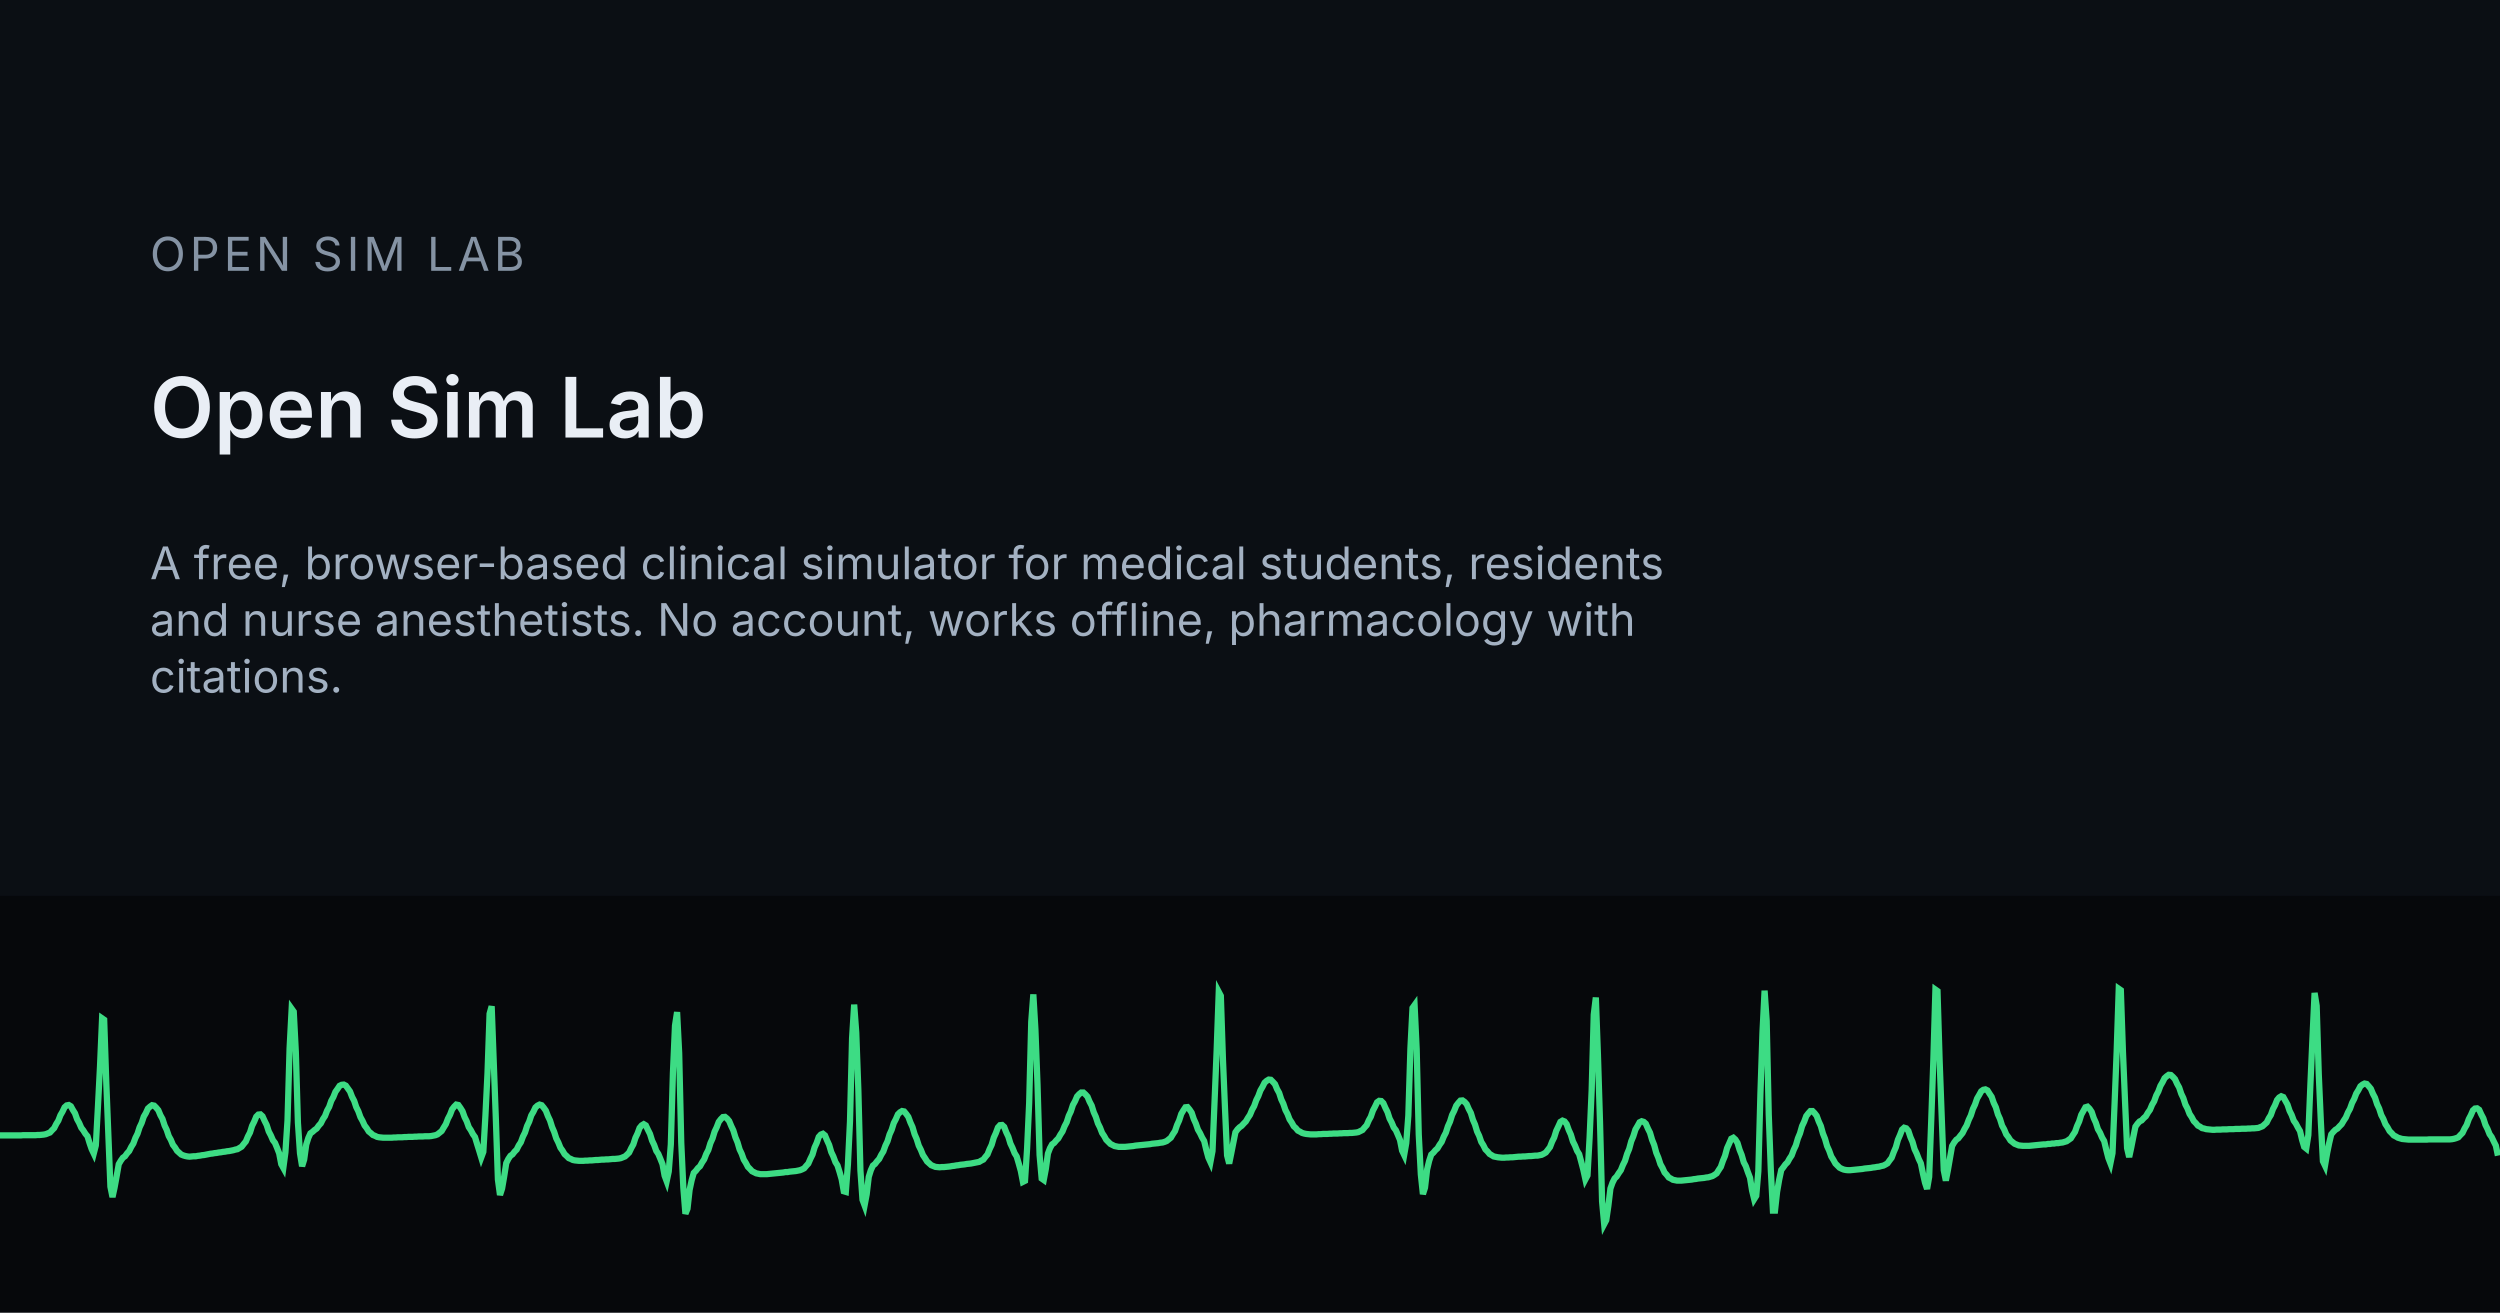
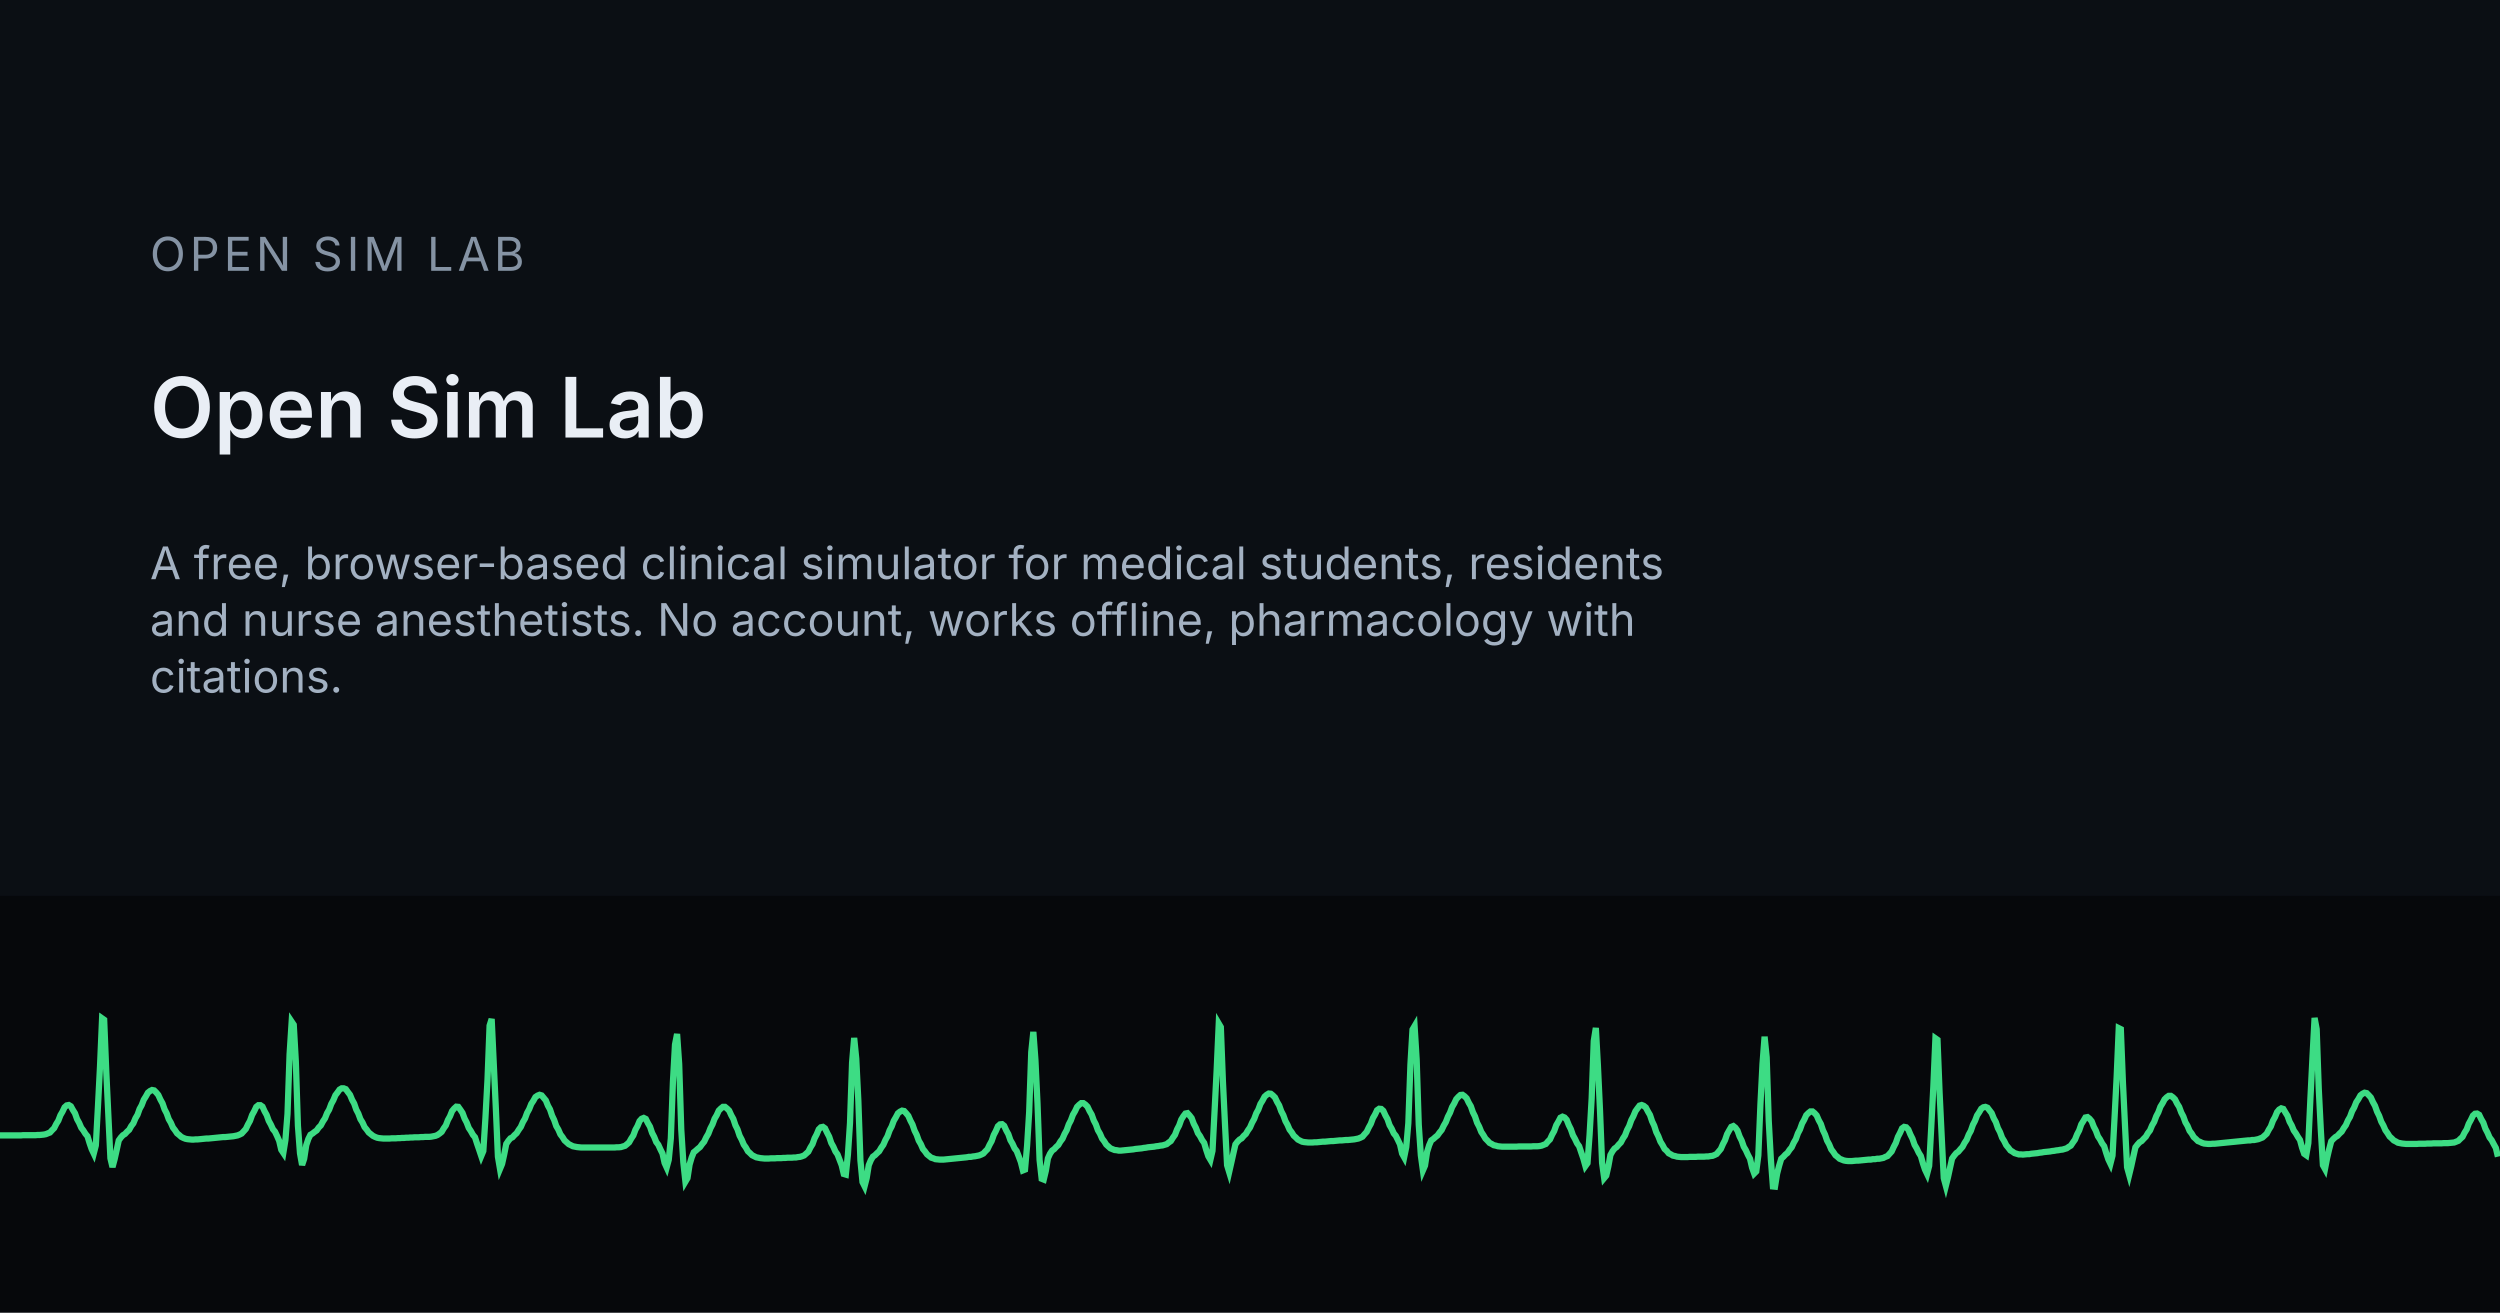
<svg xmlns="http://www.w3.org/2000/svg" width="1200" height="630" viewBox="0 0 1200 630">
  <rect width="1200" height="630" fill="#0B0F14" />
  <rect x="0" y="430" width="1200" height="200" fill="#06080B" />
  <g transform="translate(0 455)">
-     <path d="M0 90.0 L1 90.0 L2 90.0 L3 90.0 L4 90.0 L5 90.0 L6 90.0 L7 90.0 L8 90.0 L9 90.0 L10 90.0 L11 89.9 L12 89.9 L13 89.9 L14 89.9 L15 89.9 L16 89.9 L17 89.9 L18 89.8 L19 89.8 L20 89.7 L21 89.6 L22 89.4 L23 89.0 L24 88.6 L25 87.5 L26 86.5 L27 84.5 L28 82.9 L29 80.3 L30 78.6 L31 76.5 L32 75.6 L33 75.4 L34 76.0 L35 77.8 L36 79.4 L37 82.2 L38 84.0 L39 86.3 L40 87.6 L41 89.2 L42 90.4 L43 93.7 L44 96.6 L45 98.7 L46 94.8 L47 76.4 L48 57.0 L49 33.8 L50 34.5 L51 64.2 L52 89.5 L53 114.6 L54 119.6 L55 115.0 L56 109.5 L57 103.8 L58 102.1 L59 100.7 L60 100.0 L61 98.6 L62 97.5 L63 95.5 L64 93.9 L65 91.2 L66 89.2 L67 86.1 L68 84.0 L69 81.0 L70 79.3 L71 77.1 L72 76.2 L73 75.5 L74 75.7 L75 76.7 L76 77.9 L77 80.3 L78 82.1 L79 85.2 L80 87.3 L81 90.3 L82 92.1 L83 94.5 L84 95.8 L85 97.4 L86 98.3 L87 99.2 L88 99.6 L89 99.9 L90 100.1 L91 100.2 L92 100.1 L93 100.0 L94 100.0 L95 99.8 L96 99.7 L97 99.5 L98 99.4 L99 99.2 L100 99.0 L101 98.8 L102 98.7 L103 98.5 L104 98.4 L105 98.2 L106 98.1 L107 97.9 L108 97.8 L109 97.6 L110 97.5 L111 97.3 L112 97.1 L113 96.8 L114 96.6 L115 96.0 L116 95.4 L117 94.1 L118 92.9 L119 90.5 L120 88.6 L121 85.4 L122 83.4 L123 81.0 L124 80.0 L125 79.9 L126 80.8 L127 83.0 L128 85.0 L129 88.1 L130 90.0 L131 92.3 L132 93.6 L133 96.0 L134 98.6 L135 103.8 L136 105.6 L137 98.1 L138 82.9 L139 48.3 L140 29.2 L141 30.6 L142 50.0 L143 83.9 L144 98.6 L145 104.8 L146 101.6 L147 94.4 L148 91.2 L149 89.0 L150 88.3 L151 87.4 L152 86.7 L153 85.3 L154 84.2 L155 82.2 L156 80.7 L157 78.1 L158 76.3 L159 73.4 L160 71.6 L161 69.1 L162 67.7 L163 66.2 L164 65.7 L165 65.6 L166 66.1 L167 67.5 L168 68.9 L169 71.5 L170 73.4 L171 76.4 L172 78.4 L173 81.2 L174 83.0 L175 85.2 L176 86.5 L177 88.1 L178 88.9 L179 89.8 L180 90.2 L181 90.7 L182 90.9 L183 91.0 L184 91.1 L185 91.1 L186 91.1 L187 91.1 L188 91.1 L189 91.0 L190 91.0 L191 90.9 L192 90.9 L193 90.9 L194 90.8 L195 90.8 L196 90.7 L197 90.7 L198 90.7 L199 90.6 L200 90.6 L201 90.5 L202 90.5 L203 90.5 L204 90.4 L205 90.4 L206 90.4 L207 90.3 L208 90.1 L209 89.9 L210 89.5 L211 88.7 L212 87.9 L213 86.2 L214 84.6 L215 82.0 L216 80.1 L217 77.5 L218 76.2 L219 75.2 L220 75.4 L221 76.8 L222 78.4 L223 81.2 L224 83.2 L225 86.0 L226 87.5 L227 89.4 L228 90.8 L229 94.1 L230 97.3 L231 100.6 L232 97.9 L233 80.5 L234 60.2 L235 31.6 L236 28.0 L237 54.9 L238 81.9 L239 111.2 L240 118.6 L241 115.5 L242 109.7 L243 103.3 L244 101.3 L245 99.8 L246 99.1 L247 97.8 L248 96.8 L249 94.8 L250 93.3 L251 90.6 L252 88.6 L253 85.5 L254 83.4 L255 80.4 L256 78.7 L257 76.6 L258 75.7 L259 75.2 L260 75.5 L261 76.7 L262 78.1 L263 80.7 L264 82.8 L265 86.0 L266 88.3 L267 91.4 L268 93.4 L269 95.9 L270 97.3 L271 99.0 L272 99.9 L273 100.9 L274 101.3 L275 101.8 L276 102.0 L277 102.1 L278 102.2 L279 102.2 L280 102.2 L281 102.1 L282 102.1 L283 102.0 L284 102.0 L285 101.9 L286 101.8 L287 101.8 L288 101.7 L289 101.6 L290 101.6 L291 101.5 L292 101.5 L293 101.4 L294 101.3 L295 101.3 L296 101.2 L297 101.1 L298 100.9 L299 100.5 L300 100.1 L301 99.2 L302 98.2 L303 96.1 L304 94.3 L305 91.2 L306 89.1 L307 86.4 L308 85.2 L309 84.6 L310 85.2 L311 87.3 L312 89.3 L313 92.5 L314 94.6 L315 97.4 L316 98.9 L317 101.3 L318 103.8 L319 109.3 L320 112.0 L321 107.3 L322 94.3 L323 60.0 L324 37.3 L325 30.8 L326 50.5 L327 93.5 L328 115.1 L329 127.6 L330 125.2 L331 116.2 L332 111.5 L333 108.0 L334 107.0 L335 105.7 L336 104.8 L337 103.0 L338 101.5 L339 98.9 L340 97.0 L341 93.7 L342 91.5 L343 88.2 L344 86.1 L345 83.5 L346 82.2 L347 81.2 L348 81.1 L349 81.9 L350 83.1 L351 85.5 L352 87.6 L353 90.9 L354 93.3 L355 96.7 L356 98.8 L357 101.6 L358 103.2 L359 105.1 L360 106.1 L361 107.2 L362 107.7 L363 108.2 L364 108.4 L365 108.6 L366 108.6 L367 108.6 L368 108.6 L369 108.5 L370 108.4 L371 108.3 L372 108.2 L373 108.1 L374 108.0 L375 107.9 L376 107.8 L377 107.6 L378 107.6 L379 107.4 L380 107.3 L381 107.2 L382 107.1 L383 106.9 L384 106.7 L385 106.3 L386 105.8 L387 104.6 L388 103.5 L389 101.2 L390 99.2 L391 95.8 L392 93.6 L393 90.7 L394 89.6 L395 89.2 L396 90.0 L397 92.4 L398 94.6 L399 98.0 L400 100.1 L401 102.8 L402 104.4 L403 107.6 L404 111.1 L405 116.8 L406 117.1 L407 103.9 L408 83.2 L409 43.3 L410 27.2 L411 40.7 L412 68.0 L413 106.8 L414 120.9 L415 123.6 L416 118.3 L417 109.9 L418 106.7 L419 104.5 L420 103.7 L421 102.4 L422 101.3 L423 99.3 L424 97.7 L425 94.9 L426 92.8 L427 89.5 L428 87.3 L429 84.1 L430 82.2 L431 79.9 L432 78.9 L433 78.3 L434 78.5 L435 79.7 L436 81.1 L437 83.8 L438 86.0 L439 89.4 L440 91.7 L441 94.9 L442 96.9 L443 99.4 L444 100.9 L445 102.5 L446 103.4 L447 104.3 L448 104.7 L449 105.1 L450 105.2 L451 105.3 L452 105.2 L453 105.2 L454 105.1 L455 105.0 L456 104.9 L457 104.7 L458 104.6 L459 104.4 L460 104.3 L461 104.1 L462 104.0 L463 103.9 L464 103.7 L465 103.6 L466 103.5 L467 103.3 L468 103.1 L469 102.9 L470 102.7 L471 102.1 L472 101.6 L473 100.3 L474 99.1 L475 96.6 L476 94.5 L477 91.1 L478 88.9 L479 86.2 L480 85.1 L481 85.0 L482 85.9 L483 88.5 L484 90.6 L485 93.9 L486 96.0 L487 98.5 L488 100.1 L489 103.5 L490 107.1 L491 112.3 L492 111.8 L493 96.4 L494 74.4 L495 35.4 L496 22.3 L497 39.3 L498 65.4 L499 99.4 L500 110.7 L501 111.4 L502 106.1 L503 98.7 L504 96.1 L505 94.3 L506 93.6 L507 92.4 L508 91.4 L509 89.6 L510 88.1 L511 85.6 L512 83.7 L513 80.6 L514 78.5 L515 75.4 L516 73.6 L517 71.3 L518 70.2 L519 69.4 L520 69.4 L521 70.3 L522 71.4 L523 73.8 L524 75.7 L525 78.9 L526 81.1 L527 84.2 L528 86.2 L529 88.8 L530 90.3 L531 92.1 L532 93.1 L533 94.1 L534 94.6 L535 95.1 L536 95.3 L537 95.5 L538 95.5 L539 95.5 L540 95.5 L541 95.4 L542 95.3 L543 95.2 L544 95.1 L545 94.9 L546 94.8 L547 94.7 L548 94.6 L549 94.5 L550 94.4 L551 94.3 L552 94.2 L553 94.0 L554 93.9 L555 93.8 L556 93.7 L557 93.5 L558 93.4 L559 93.1 L560 92.7 L561 91.9 L562 91.1 L563 89.4 L564 87.9 L565 85.0 L566 82.8 L567 79.7 L568 78.0 L569 76.5 L570 76.4 L571 77.6 L572 79.1 L573 82.1 L574 84.3 L575 87.2 L576 88.9 L577 91.0 L578 92.7 L579 96.9 L580 100.6 L581 102.8 L582 97.5 L583 73.4 L584 49.0 L585 21.1 L586 23.0 L587 53.2 L588 77.1 L589 99.6 L590 103.5 L591 98.6 L592 93.5 L593 88.5 L594 87.1 L595 86.1 L596 85.4 L597 84.3 L598 83.3 L599 81.6 L600 80.1 L601 77.7 L602 75.9 L603 73.1 L604 71.1 L605 68.4 L606 66.7 L607 64.7 L608 63.8 L609 63.2 L610 63.3 L611 64.3 L612 65.4 L613 67.8 L614 69.6 L615 72.7 L616 74.8 L617 77.8 L618 79.7 L619 82.3 L620 83.8 L621 85.6 L622 86.5 L623 87.7 L624 88.2 L625 88.8 L626 89.1 L627 89.3 L628 89.4 L629 89.5 L630 89.5 L631 89.5 L632 89.5 L633 89.4 L634 89.4 L635 89.3 L636 89.3 L637 89.3 L638 89.2 L639 89.2 L640 89.1 L641 89.1 L642 89.1 L643 89.0 L644 89.0 L645 88.9 L646 88.9 L647 88.9 L648 88.8 L649 88.8 L650 88.7 L651 88.6 L652 88.4 L653 87.9 L654 87.4 L655 86.2 L656 85.1 L657 82.8 L658 81.0 L659 78.1 L660 76.2 L661 74.1 L662 73.4 L663 73.5 L664 74.5 L665 76.8 L666 78.8 L667 81.9 L668 83.8 L669 86.2 L670 87.5 L671 89.8 L672 92.2 L673 97.3 L674 99.4 L675 93.7 L676 80.5 L677 48.3 L678 28.8 L679 27.4 L680 48.6 L681 89.6 L682 108.7 L683 118.2 L684 115.1 L685 106.4 L686 102.2 L687 99.2 L688 98.3 L689 97.1 L690 96.2 L691 94.5 L692 93.1 L693 90.6 L694 88.7 L695 85.6 L696 83.4 L697 80.2 L698 78.2 L699 75.7 L700 74.4 L701 73.3 L702 73.2 L703 73.9 L704 75.0 L705 77.3 L706 79.2 L707 82.5 L708 84.8 L709 88.1 L710 90.2 L711 93.1 L712 94.7 L713 96.7 L714 97.7 L715 98.9 L716 99.5 L717 100.1 L718 100.3 L719 100.5 L720 100.6 L721 100.7 L722 100.7 L723 100.6 L724 100.6 L725 100.5 L726 100.5 L727 100.4 L728 100.3 L729 100.2 L730 100.2 L731 100.1 L732 100.1 L733 100.0 L734 99.9 L735 99.9 L736 99.8 L737 99.7 L738 99.7 L739 99.5 L740 99.3 L741 98.8 L742 98.2 L743 96.9 L744 95.6 L745 93.0 L746 91.0 L747 87.8 L748 85.7 L749 83.5 L750 82.9 L751 83.3 L752 84.6 L753 87.4 L754 89.6 L755 92.9 L756 94.9 L757 97.4 L758 99.0 L759 102.7 L760 106.5 L761 111.1 L762 109.2 L763 91.2 L764 68.2 L765 32.0 L766 23.8 L767 51.2 L768 83.5 L769 121.7 L770 132.6 L771 130.7 L772 123.9 L773 115.5 L774 112.7 L775 110.7 L776 109.7 L777 108.1 L778 106.7 L779 104.2 L780 102.2 L781 98.9 L782 96.5 L783 92.8 L784 90.4 L785 87.2 L786 85.5 L787 83.7 L788 83.2 L789 83.5 L790 84.4 L791 86.7 L792 88.7 L793 92.1 L794 94.6 L795 98.3 L796 100.7 L797 103.8 L798 105.6 L799 107.8 L800 108.9 L801 110.2 L802 110.7 L803 111.3 L804 111.5 L805 111.7 L806 111.7 L807 111.7 L808 111.6 L809 111.5 L810 111.4 L811 111.3 L812 111.2 L813 111.0 L814 110.9 L815 110.7 L816 110.6 L817 110.5 L818 110.4 L819 110.2 L820 110.1 L821 109.8 L822 109.5 L823 108.9 L824 108.2 L825 106.6 L826 105.1 L827 102.2 L828 99.8 L829 96.1 L830 93.9 L831 91.6 L832 91.1 L833 92.0 L834 93.6 L835 96.9 L836 99.4 L837 102.9 L838 104.8 L839 107.7 L840 110.3 L841 116.5 L842 120.6 L843 119.0 L844 107.2 L845 70.1 L846 40.4 L847 20.5 L848 35.0 L849 80.0 L850 106.7 L851 126.1 L852 126.1 L853 117.1 L854 111.3 L855 106.6 L856 105.3 L857 103.9 L858 102.9 L859 101.1 L860 99.6 L861 96.9 L862 94.8 L863 91.4 L864 89.0 L865 85.5 L866 83.4 L867 80.7 L868 79.4 L869 78.3 L870 78.3 L871 79.3 L872 80.6 L873 83.3 L874 85.5 L875 89.1 L876 91.6 L877 95.1 L878 97.3 L879 100.1 L880 101.7 L881 103.5 L882 104.5 L883 105.5 L884 106.0 L885 106.4 L886 106.6 L887 106.7 L888 106.7 L889 106.6 L890 106.5 L891 106.4 L892 106.3 L893 106.2 L894 106.1 L895 105.9 L896 105.8 L897 105.7 L898 105.6 L899 105.4 L900 105.3 L901 105.1 L902 105.0 L903 104.7 L904 104.5 L905 104.0 L906 103.4 L907 102.0 L908 100.7 L909 98.0 L910 95.7 L911 92.1 L912 89.8 L913 87.2 L914 86.3 L915 86.6 L916 87.8 L917 90.8 L918 93.1 L919 96.6 L920 98.7 L921 101.3 L922 103.4 L923 108.3 L924 112.7 L925 115.7 L926 109.9 L927 82.6 L928 54.1 L929 20.0 L930 20.7 L931 53.5 L932 80.5 L933 106.7 L934 111.7 L935 106.6 L936 100.8 L937 95.1 L938 93.4 L939 92.1 L940 91.4 L941 90.1 L942 88.9 L943 86.9 L944 85.2 L945 82.5 L946 80.4 L947 77.3 L948 75.2 L949 72.3 L950 70.6 L951 68.8 L952 68.1 L953 67.9 L954 68.4 L955 70.0 L956 71.5 L957 74.4 L958 76.5 L959 79.9 L960 82.1 L961 85.3 L962 87.1 L963 89.5 L964 90.8 L965 92.4 L966 93.2 L967 94.0 L968 94.4 L969 94.8 L970 94.9 L971 95.0 L972 95.0 L973 95.0 L974 95.0 L975 94.9 L976 94.8 L977 94.7 L978 94.6 L979 94.5 L980 94.4 L981 94.3 L982 94.3 L983 94.1 L984 94.1 L985 93.9 L986 93.9 L987 93.7 L988 93.7 L989 93.5 L990 93.4 L991 93.1 L992 92.8 L993 92.1 L994 91.4 L995 89.8 L996 88.3 L997 85.5 L998 83.3 L999 80.1 L1000 78.3 L1001 76.5 L1002 76.2 L1003 77.2 L1004 78.7 L1005 81.7 L1006 83.9 L1007 87.0 L1008 88.7 L1009 91.0 L1010 92.7 L1011 96.9 L1012 100.8 L1013 103.4 L1014 98.5 L1015 74.7 L1016 49.7 L1017 19.6 L1018 20.3 L1019 49.5 L1020 73.3 L1021 96.1 L1022 100.4 L1023 95.8 L1024 90.7 L1025 85.8 L1026 84.4 L1027 83.3 L1028 82.8 L1029 81.7 L1030 80.8 L1031 79.1 L1032 77.7 L1033 75.3 L1034 73.6 L1035 70.8 L1036 68.9 L1037 66.2 L1038 64.5 L1039 62.5 L1040 61.6 L1041 60.9 L1042 61.0 L1043 61.9 L1044 63.0 L1045 65.2 L1046 67.0 L1047 70.0 L1048 72.1 L1049 75.2 L1050 77.1 L1051 79.7 L1052 81.2 L1053 83.1 L1054 84.1 L1055 85.3 L1056 85.8 L1057 86.5 L1058 86.7 L1059 87.0 L1060 87.1 L1061 87.2 L1062 87.3 L1063 87.3 L1064 87.2 L1065 87.2 L1066 87.2 L1067 87.1 L1068 87.1 L1069 87.1 L1070 87.0 L1071 87.0 L1072 87.0 L1073 86.9 L1074 86.9 L1075 86.9 L1076 86.8 L1077 86.8 L1078 86.8 L1079 86.7 L1080 86.7 L1081 86.6 L1082 86.6 L1083 86.5 L1084 86.4 L1085 86.0 L1086 85.6 L1087 84.7 L1088 83.8 L1089 81.8 L1090 80.2 L1091 77.4 L1092 75.5 L1093 73.0 L1094 71.8 L1095 71.2 L1096 71.6 L1097 73.4 L1098 75.2 L1099 78.2 L1100 80.2 L1101 82.9 L1102 84.3 L1103 86.2 L1104 87.9 L1105 92.1 L1106 95.5 L1107 96.3 L1108 89.8 L1109 65.4 L1110 42.9 L1111 21.6 L1112 27.8 L1113 60.5 L1114 83.2 L1115 102.4 L1116 104.5 L1117 98.6 L1118 93.7 L1119 89.5 L1120 88.3 L1121 87.3 L1122 86.7 L1123 85.6 L1124 84.6 L1125 82.9 L1126 81.4 L1127 79.0 L1128 77.2 L1129 74.4 L1130 72.5 L1131 69.9 L1132 68.3 L1133 66.4 L1134 65.6 L1135 65.1 L1136 65.3 L1137 66.4 L1138 67.6 L1139 70.0 L1140 71.9 L1141 75.0 L1142 77.1 L1143 80.2 L1144 82.1 L1145 84.6 L1146 86.1 L1147 87.9 L1148 88.9 L1149 90.0 L1150 90.5 L1151 91.1 L1152 91.4 L1153 91.7 L1154 91.8 L1155 91.9 L1156 92.0 L1157 92.0 L1158 92.0 L1159 92.0 L1160 92.0 L1161 92.0 L1162 92.0 L1163 92.0 L1164 92.0 L1165 92.0 L1166 91.9 L1167 91.9 L1168 91.9 L1169 91.9 L1170 91.9 L1171 91.9 L1172 91.9 L1173 91.9 L1174 91.9 L1175 91.9 L1176 91.9 L1177 91.8 L1178 91.6 L1179 91.3 L1180 90.9 L1181 89.8 L1182 88.8 L1183 86.7 L1184 85.0 L1185 82.2 L1186 80.3 L1187 78.0 L1188 77.1 L1189 77.0 L1190 77.7 L1191 79.9 L1192 81.8 L1193 84.9 L1194 86.9 L1195 89.4 L1196 90.8 L1197 92.9 L1198 94.9 L1199 99.7" fill="none" stroke="#3DDC84" stroke-width="3" />
+     <path d="M0 90.0 L1 90.0 L2 90.0 L3 90.0 L4 90.0 L5 90.0 L6 90.0 L7 90.0 L8 90.0 L9 90.0 L10 90.0 L11 89.9 L12 89.9 L13 89.9 L14 89.9 L15 89.9 L16 89.9 L17 89.9 L18 89.8 L19 89.8 L20 89.7 L21 89.6 L22 89.4 L23 89.0 L24 88.6 L25 87.5 L26 86.5 L27 84.5 L28 82.9 L29 80.3 L30 78.6 L31 76.5 L32 75.6 L33 75.4 L34 76.0 L35 77.8 L36 79.4 L37 82.2 L38 84.0 L39 86.3 L40 87.6 L41 89.2 L42 90.4 L43 93.7 L44 96.6 L45 98.7 L46 94.8 L47 76.4 L48 57.0 L49 33.8 L50 34.5 L51 59.1 L52 80.2 L53 101.0 L54 105.2 L55 101.5 L56 97.0 L57 92.4 L58 91.0 L59 89.9 L60 89.3 L61 88.2 L62 87.3 L63 85.5 L64 84.2 L65 81.8 L66 80.1 L67 77.3 L68 75.5 L69 72.9 L70 71.3 L71 69.5 L72 68.7 L73 68.2 L74 68.4 L75 69.4 L76 70.6 L77 72.8 L78 74.6 L79 77.5 L80 79.4 L81 82.2 L82 83.9 L83 86.2 L84 87.5 L85 89.0 L86 89.8 L87 90.7 L88 91.2 L89 91.6 L90 91.8 L91 91.9 L92 92.0 L93 92.0 L94 91.9 L95 91.9 L96 91.8 L97 91.7 L98 91.6 L99 91.5 L100 91.5 L101 91.4 L102 91.3 L103 91.2 L104 91.1 L105 91.0 L106 90.9 L107 90.8 L108 90.8 L109 90.7 L110 90.6 L111 90.5 L112 90.4 L113 90.2 L114 90.0 L115 89.6 L116 89.1 L117 88.0 L118 86.9 L119 84.8 L120 83.0 L121 80.2 L122 78.4 L123 76.3 L124 75.5 L125 75.5 L126 76.2 L127 78.4 L128 80.2 L129 83.0 L130 84.8 L131 87.0 L132 88.2 L133 90.3 L134 92.6 L135 96.9 L136 98.4 L137 92.2 L138 79.7 L139 51.1 L140 35.4 L141 36.9 L142 54.6 L143 85.3 L144 98.6 L145 104.2 L146 101.2 L147 94.7 L148 91.7 L149 89.7 L150 89.1 L151 88.3 L152 87.6 L153 86.2 L154 85.2 L155 83.3 L156 81.8 L157 79.3 L158 77.6 L159 74.9 L160 73.1 L161 70.7 L162 69.4 L163 68.0 L164 67.4 L165 67.4 L166 67.8 L167 69.2 L168 70.5 L169 72.9 L170 74.7 L171 77.6 L172 79.5 L173 82.2 L174 83.8 L175 86.0 L176 87.2 L177 88.6 L178 89.4 L179 90.2 L180 90.7 L181 91.1 L182 91.3 L183 91.4 L184 91.5 L185 91.5 L186 91.5 L187 91.5 L188 91.4 L189 91.4 L190 91.4 L191 91.3 L192 91.3 L193 91.2 L194 91.2 L195 91.1 L196 91.1 L197 91.0 L198 91.0 L199 90.9 L200 90.9 L201 90.9 L202 90.8 L203 90.8 L204 90.7 L205 90.7 L206 90.7 L207 90.6 L208 90.4 L209 90.2 L210 89.8 L211 89.1 L212 88.3 L213 86.6 L214 85.2 L215 82.6 L216 80.8 L217 78.3 L218 77.1 L219 76.2 L220 76.3 L221 77.7 L222 79.2 L223 81.9 L224 83.8 L225 86.4 L226 87.9 L227 89.7 L228 90.9 L229 94.0 L230 96.9 L231 99.9 L232 97.5 L233 81.7 L234 63.3 L235 37.3 L236 34.1 L237 55.5 L238 76.9 L239 100.2 L240 106.1 L241 103.7 L242 99.2 L243 94.1 L244 92.6 L245 91.4 L246 90.9 L247 89.8 L248 88.9 L249 87.3 L250 85.9 L251 83.6 L252 81.9 L253 79.2 L254 77.4 L255 74.9 L256 73.4 L257 71.6 L258 70.9 L259 70.5 L260 70.8 L261 72.0 L262 73.2 L263 75.7 L264 77.5 L265 80.5 L266 82.6 L267 85.5 L268 87.2 L269 89.5 L270 90.8 L271 92.4 L272 93.3 L273 94.2 L274 94.7 L275 95.2 L276 95.4 L277 95.6 L278 95.7 L279 95.8 L280 95.8 L281 95.8 L282 95.8 L283 95.8 L284 95.8 L285 95.8 L286 95.8 L287 95.8 L288 95.8 L289 95.8 L290 95.8 L291 95.8 L292 95.8 L293 95.8 L294 95.8 L295 95.8 L296 95.7 L297 95.7 L298 95.6 L299 95.3 L300 95.0 L301 94.2 L302 93.3 L303 91.5 L304 90.0 L305 87.3 L306 85.5 L307 83.1 L308 82.0 L309 81.6 L310 82.1 L311 84.1 L312 85.8 L313 88.8 L314 90.7 L315 93.2 L316 94.5 L317 96.7 L318 98.7 L319 103.2 L320 105.4 L321 101.7 L322 91.4 L323 64.3 L324 46.4 L325 41.3 L326 55.7 L327 87.1 L328 103.0 L329 112.2 L330 110.5 L331 104.0 L332 100.6 L333 98.1 L334 97.3 L335 96.4 L336 95.6 L337 94.2 L338 93.0 L339 90.9 L340 89.2 L341 86.6 L342 84.7 L343 82.0 L344 80.3 L345 78.1 L346 77.1 L347 76.3 L348 76.3 L349 77.1 L350 78.1 L351 80.3 L352 82.1 L353 85.1 L354 87.1 L355 90.1 L356 92.0 L357 94.4 L358 95.8 L359 97.6 L360 98.5 L361 99.5 L362 100.0 L363 100.5 L364 100.7 L365 100.9 L366 101.0 L367 101.1 L368 101.1 L369 101.1 L370 101.0 L371 101.0 L372 101.0 L373 100.9 L374 100.9 L375 100.9 L376 100.8 L377 100.8 L378 100.7 L379 100.7 L380 100.7 L381 100.6 L382 100.6 L383 100.4 L384 100.3 L385 100.0 L386 99.6 L387 98.7 L388 97.8 L389 95.8 L390 94.2 L391 91.4 L392 89.5 L393 87.1 L394 86.1 L395 85.9 L396 86.6 L397 88.7 L398 90.6 L399 93.6 L400 95.4 L401 97.7 L402 99.1 L403 101.7 L404 104.3 L405 108.5 L406 108.8 L407 99.2 L408 84.1 L409 55.0 L410 43.2 L411 53.2 L412 73.3 L413 102.0 L414 112.4 L415 114.4 L416 110.5 L417 104.3 L418 101.9 L419 100.2 L420 99.5 L421 98.5 L422 97.6 L423 95.9 L424 94.5 L425 92.2 L426 90.4 L427 87.6 L428 85.7 L429 83.0 L430 81.3 L431 79.4 L432 78.6 L433 78.1 L434 78.3 L435 79.4 L436 80.6 L437 82.9 L438 84.8 L439 87.7 L440 89.7 L441 92.5 L442 94.2 L443 96.5 L444 97.7 L445 99.1 L446 99.9 L447 100.7 L448 101.0 L449 101.4 L450 101.5 L451 101.6 L452 101.6 L453 101.6 L454 101.5 L455 101.4 L456 101.3 L457 101.2 L458 101.1 L459 101.0 L460 100.9 L461 100.8 L462 100.7 L463 100.6 L464 100.5 L465 100.3 L466 100.3 L467 100.1 L468 100.0 L469 99.8 L470 99.6 L471 99.2 L472 98.7 L473 97.6 L474 96.6 L475 94.5 L476 92.7 L477 89.8 L478 87.9 L479 85.6 L480 84.7 L481 84.6 L482 85.4 L483 87.6 L484 89.4 L485 92.3 L486 94.0 L487 96.2 L488 97.5 L489 100.1 L490 102.8 L491 106.8 L492 106.4 L493 95.0 L494 78.8 L495 50.0 L496 40.3 L497 53.8 L498 74.6 L499 101.8 L500 110.8 L501 111.2 L502 107.0 L503 101.0 L504 98.8 L505 97.3 L506 96.6 L507 95.5 L508 94.6 L509 92.9 L510 91.6 L511 89.3 L512 87.5 L513 84.7 L514 82.8 L515 80.1 L516 78.4 L517 76.3 L518 75.3 L519 74.5 L520 74.5 L521 75.2 L522 76.2 L523 78.3 L524 80.0 L525 82.8 L526 84.7 L527 87.5 L528 89.2 L529 91.5 L530 92.8 L531 94.4 L532 95.3 L533 96.2 L534 96.6 L535 97.0 L536 97.1 L537 97.3 L538 97.3 L539 97.2 L540 97.1 L541 97.0 L542 96.9 L543 96.8 L544 96.7 L545 96.5 L546 96.4 L547 96.3 L548 96.2 L549 96.0 L550 95.9 L551 95.7 L552 95.6 L553 95.5 L554 95.4 L555 95.2 L556 95.1 L557 94.9 L558 94.8 L559 94.5 L560 94.2 L561 93.4 L562 92.7 L563 91.1 L564 89.7 L565 87.1 L566 85.2 L567 82.4 L568 80.8 L569 79.5 L570 79.3 L571 80.4 L572 81.7 L573 84.4 L574 86.3 L575 88.9 L576 90.3 L577 92.2 L578 93.6 L579 97.0 L580 100.0 L581 101.7 L582 97.4 L583 78.2 L584 58.6 L585 36.3 L586 38.0 L587 64.1 L588 84.8 L589 104.3 L590 107.6 L591 103.2 L592 98.7 L593 94.3 L594 93.0 L595 92.0 L596 91.4 L597 90.2 L598 89.3 L599 87.6 L600 86.2 L601 83.9 L602 82.1 L603 79.4 L604 77.6 L605 74.9 L606 73.3 L607 71.4 L608 70.5 L609 69.9 L610 70.0 L611 70.8 L612 71.8 L613 73.9 L614 75.6 L615 78.4 L616 80.3 L617 83.1 L618 84.9 L619 87.2 L620 88.5 L621 90.1 L622 91.0 L623 92.0 L624 92.5 L625 93.0 L626 93.2 L627 93.3 L628 93.4 L629 93.4 L630 93.4 L631 93.3 L632 93.3 L633 93.2 L634 93.1 L635 93.0 L636 93.0 L637 92.9 L638 92.8 L639 92.7 L640 92.7 L641 92.6 L642 92.5 L643 92.4 L644 92.4 L645 92.3 L646 92.2 L647 92.2 L648 92.1 L649 92.0 L650 91.9 L651 91.7 L652 91.5 L653 91.1 L654 90.6 L655 89.4 L656 88.3 L657 86.2 L658 84.4 L659 81.7 L660 80.0 L661 77.9 L662 77.2 L663 77.3 L664 78.2 L665 80.4 L666 82.2 L667 85.1 L668 86.8 L669 89.0 L670 90.2 L671 92.2 L672 94.3 L673 98.7 L674 100.5 L675 95.6 L676 84.1 L677 56.1 L678 39.2 L679 37.5 L680 53.7 L681 84.9 L682 99.5 L683 106.8 L684 104.5 L685 97.9 L686 94.7 L687 92.4 L688 91.7 L689 90.8 L690 90.0 L691 88.6 L692 87.4 L693 85.3 L694 83.6 L695 81.0 L696 79.1 L697 76.4 L698 74.7 L699 72.6 L700 71.5 L701 70.6 L702 70.5 L703 71.2 L704 72.2 L705 74.3 L706 76.0 L707 78.9 L708 80.9 L709 83.9 L710 85.8 L711 88.3 L712 89.8 L713 91.5 L714 92.5 L715 93.6 L716 94.1 L717 94.7 L718 94.9 L719 95.2 L720 95.3 L721 95.4 L722 95.4 L723 95.4 L724 95.4 L725 95.4 L726 95.4 L727 95.4 L728 95.4 L729 95.3 L730 95.3 L731 95.3 L732 95.3 L733 95.3 L734 95.3 L735 95.3 L736 95.2 L737 95.2 L738 95.2 L739 95.1 L740 94.9 L741 94.5 L742 94.1 L743 92.9 L744 91.9 L745 89.7 L746 87.9 L747 85.1 L748 83.4 L749 81.5 L750 81.0 L751 81.4 L752 82.5 L753 85.0 L754 87.0 L755 89.9 L756 91.7 L757 93.8 L758 95.2 L759 98.2 L760 101.1 L761 104.7 L762 103.3 L763 89.7 L764 72.2 L765 44.7 L766 38.4 L767 56.6 L768 78.0 L769 103.2 L770 110.5 L771 109.3 L772 104.9 L773 99.4 L774 97.6 L775 96.3 L776 95.6 L777 94.4 L778 93.4 L779 91.5 L780 90.0 L781 87.4 L782 85.5 L783 82.7 L784 80.8 L785 78.4 L786 77.0 L787 75.7 L788 75.4 L789 75.8 L790 76.6 L791 78.5 L792 80.2 L793 83.2 L794 85.3 L795 88.4 L796 90.4 L797 93.0 L798 94.6 L799 96.5 L800 97.4 L801 98.6 L802 99.1 L803 99.7 L804 99.9 L805 100.2 L806 100.3 L807 100.4 L808 100.4 L809 100.4 L810 100.4 L811 100.3 L812 100.3 L813 100.3 L814 100.3 L815 100.2 L816 100.2 L817 100.2 L818 100.2 L819 100.1 L820 100.1 L821 99.9 L822 99.8 L823 99.4 L824 98.9 L825 97.7 L826 96.5 L827 94.2 L828 92.3 L829 89.4 L830 87.6 L831 85.9 L832 85.5 L833 86.3 L834 87.7 L835 90.5 L836 92.5 L837 95.4 L838 97.1 L839 99.3 L840 101.2 L841 105.5 L842 108.3 L843 107.3 L844 99.6 L845 75.2 L846 55.7 L847 42.6 L848 52.5 L849 83.1 L850 101.3 L851 114.5 L852 114.6 L853 108.4 L854 104.5 L855 101.2 L856 100.3 L857 99.2 L858 98.4 L859 96.9 L860 95.7 L861 93.5 L862 91.8 L863 89.0 L864 87.1 L865 84.3 L866 82.5 L867 80.3 L868 79.3 L869 78.5 L870 78.5 L871 79.3 L872 80.4 L873 82.7 L874 84.5 L875 87.5 L876 89.6 L877 92.5 L878 94.3 L879 96.7 L880 98.0 L881 99.5 L882 100.3 L883 101.2 L884 101.6 L885 102.0 L886 102.2 L887 102.3 L888 102.3 L889 102.3 L890 102.2 L891 102.1 L892 102.1 L893 102.0 L894 101.9 L895 101.8 L896 101.7 L897 101.6 L898 101.6 L899 101.4 L900 101.4 L901 101.2 L902 101.2 L903 101.0 L904 100.8 L905 100.3 L906 99.9 L907 98.8 L908 97.7 L909 95.5 L910 93.6 L911 90.7 L912 88.8 L913 86.6 L914 85.9 L915 86.1 L916 87.2 L917 89.6 L918 91.6 L919 94.5 L920 96.2 L921 98.3 L922 99.9 L923 103.4 L924 106.4 L925 108.5 L926 104.6 L927 86.0 L928 66.6 L929 43.4 L930 44.1 L931 69.4 L932 90.3 L933 110.5 L934 114.2 L935 110.2 L936 105.6 L937 101.1 L938 99.7 L939 98.5 L940 97.8 L941 96.6 L942 95.5 L943 93.6 L944 92.1 L945 89.6 L946 87.8 L947 84.9 L948 83.0 L949 80.4 L950 78.9 L951 77.2 L952 76.5 L953 76.3 L954 76.7 L955 78.0 L956 79.3 L957 81.8 L958 83.6 L959 86.5 L960 88.4 L961 91.1 L962 92.7 L963 94.7 L964 95.9 L965 97.2 L966 97.8 L967 98.5 L968 98.8 L969 99.1 L970 99.1 L971 99.2 L972 99.1 L973 99.0 L974 99.0 L975 98.8 L976 98.7 L977 98.6 L978 98.5 L979 98.3 L980 98.2 L981 98.0 L982 97.9 L983 97.8 L984 97.7 L985 97.5 L986 97.4 L987 97.2 L988 97.1 L989 96.9 L990 96.8 L991 96.5 L992 96.2 L993 95.5 L994 94.9 L995 93.4 L996 92.0 L997 89.5 L998 87.6 L999 84.7 L1000 83.1 L1001 81.4 L1002 81.2 L1003 82.0 L1004 83.2 L1005 85.8 L1006 87.7 L1007 90.4 L1008 91.9 L1009 93.8 L1010 95.2 L1011 98.5 L1012 101.5 L1013 103.6 L1014 99.7 L1015 81.2 L1016 61.8 L1017 38.5 L1018 39.0 L1019 64.5 L1020 85.3 L1021 105.3 L1022 108.9 L1023 104.8 L1024 100.2 L1025 95.7 L1026 94.4 L1027 93.3 L1028 92.7 L1029 91.6 L1030 90.6 L1031 88.9 L1032 87.6 L1033 85.2 L1034 83.5 L1035 80.8 L1036 78.9 L1037 76.2 L1038 74.6 L1039 72.7 L1040 71.7 L1041 71.0 L1042 71.0 L1043 71.7 L1044 72.7 L1045 74.7 L1046 76.3 L1047 79.0 L1048 80.9 L1049 83.7 L1050 85.4 L1051 87.8 L1052 89.1 L1053 90.8 L1054 91.7 L1055 92.7 L1056 93.1 L1057 93.6 L1058 93.9 L1059 94.0 L1060 94.1 L1061 94.1 L1062 94.0 L1063 94.0 L1064 93.9 L1065 93.8 L1066 93.7 L1067 93.6 L1068 93.5 L1069 93.4 L1070 93.3 L1071 93.2 L1072 93.1 L1073 93.0 L1074 92.9 L1075 92.8 L1076 92.7 L1077 92.6 L1078 92.5 L1079 92.4 L1080 92.4 L1081 92.2 L1082 92.2 L1083 92.0 L1084 91.8 L1085 91.4 L1086 91.0 L1087 90.1 L1088 89.2 L1089 87.3 L1090 85.7 L1091 83.0 L1092 81.2 L1093 78.8 L1094 77.6 L1095 77.0 L1096 77.3 L1097 79.0 L1098 80.6 L1099 83.4 L1100 85.2 L1101 87.6 L1102 89.0 L1103 90.7 L1104 92.2 L1105 95.9 L1106 98.8 L1107 99.5 L1108 93.7 L1109 72.2 L1110 52.3 L1111 33.6 L1112 39.0 L1113 67.6 L1114 87.5 L1115 104.3 L1116 106.1 L1117 100.9 L1118 96.6 L1119 92.8 L1120 91.7 L1121 90.8 L1122 90.2 L1123 89.1 L1124 88.2 L1125 86.5 L1126 85.1 L1127 82.8 L1128 81.1 L1129 78.4 L1130 76.6 L1131 74.1 L1132 72.6 L1133 70.8 L1134 70.0 L1135 69.5 L1136 69.7 L1137 70.7 L1138 71.8 L1139 74.0 L1140 75.8 L1141 78.6 L1142 80.6 L1143 83.4 L1144 85.2 L1145 87.5 L1146 88.9 L1147 90.5 L1148 91.4 L1149 92.4 L1150 92.9 L1151 93.5 L1152 93.7 L1153 93.9 L1154 94.0 L1155 94.1 L1156 94.1 L1157 94.1 L1158 94.1 L1159 94.1 L1160 94.1 L1161 94.0 L1162 94.0 L1163 94.0 L1164 94.0 L1165 93.9 L1166 93.9 L1167 93.9 L1168 93.8 L1169 93.8 L1170 93.8 L1171 93.8 L1172 93.8 L1173 93.7 L1174 93.7 L1175 93.7 L1176 93.6 L1177 93.5 L1178 93.4 L1179 93.0 L1180 92.6 L1181 91.6 L1182 90.7 L1183 88.7 L1184 87.1 L1185 84.4 L1186 82.6 L1187 80.5 L1188 79.6 L1189 79.5 L1190 80.1 L1191 82.2 L1192 83.9 L1193 86.8 L1194 88.7 L1195 91.0 L1196 92.3 L1197 94.2 L1198 96.0 L1199 100.2" fill="none" stroke="#3DDC84" stroke-width="3" />
  </g>
  <text x="72" y="130" font-family="Inter, system-ui, sans-serif" font-size="22.4" letter-spacing="2" fill="#8593A4">OPEN SIM LAB</text>
  <text x="72" y="210" font-family="Inter, system-ui, sans-serif" font-size="40" font-weight="600" fill="#E9EEF5">Open Sim Lab</text>
  <text x="72" y="278" font-family="Inter, system-ui, sans-serif" font-size="21.6" fill="#A3B1C2">A free, browser-based clinical simulator for medical students, residents</text>
  <text x="72" y="305.2" font-family="Inter, system-ui, sans-serif" font-size="21.6" fill="#A3B1C2">and nurse anesthetists. No account, works offline, pharmacology with</text>
  <text x="72" y="332.4" font-family="Inter, system-ui, sans-serif" font-size="21.6" fill="#A3B1C2">citations.</text>
</svg>
